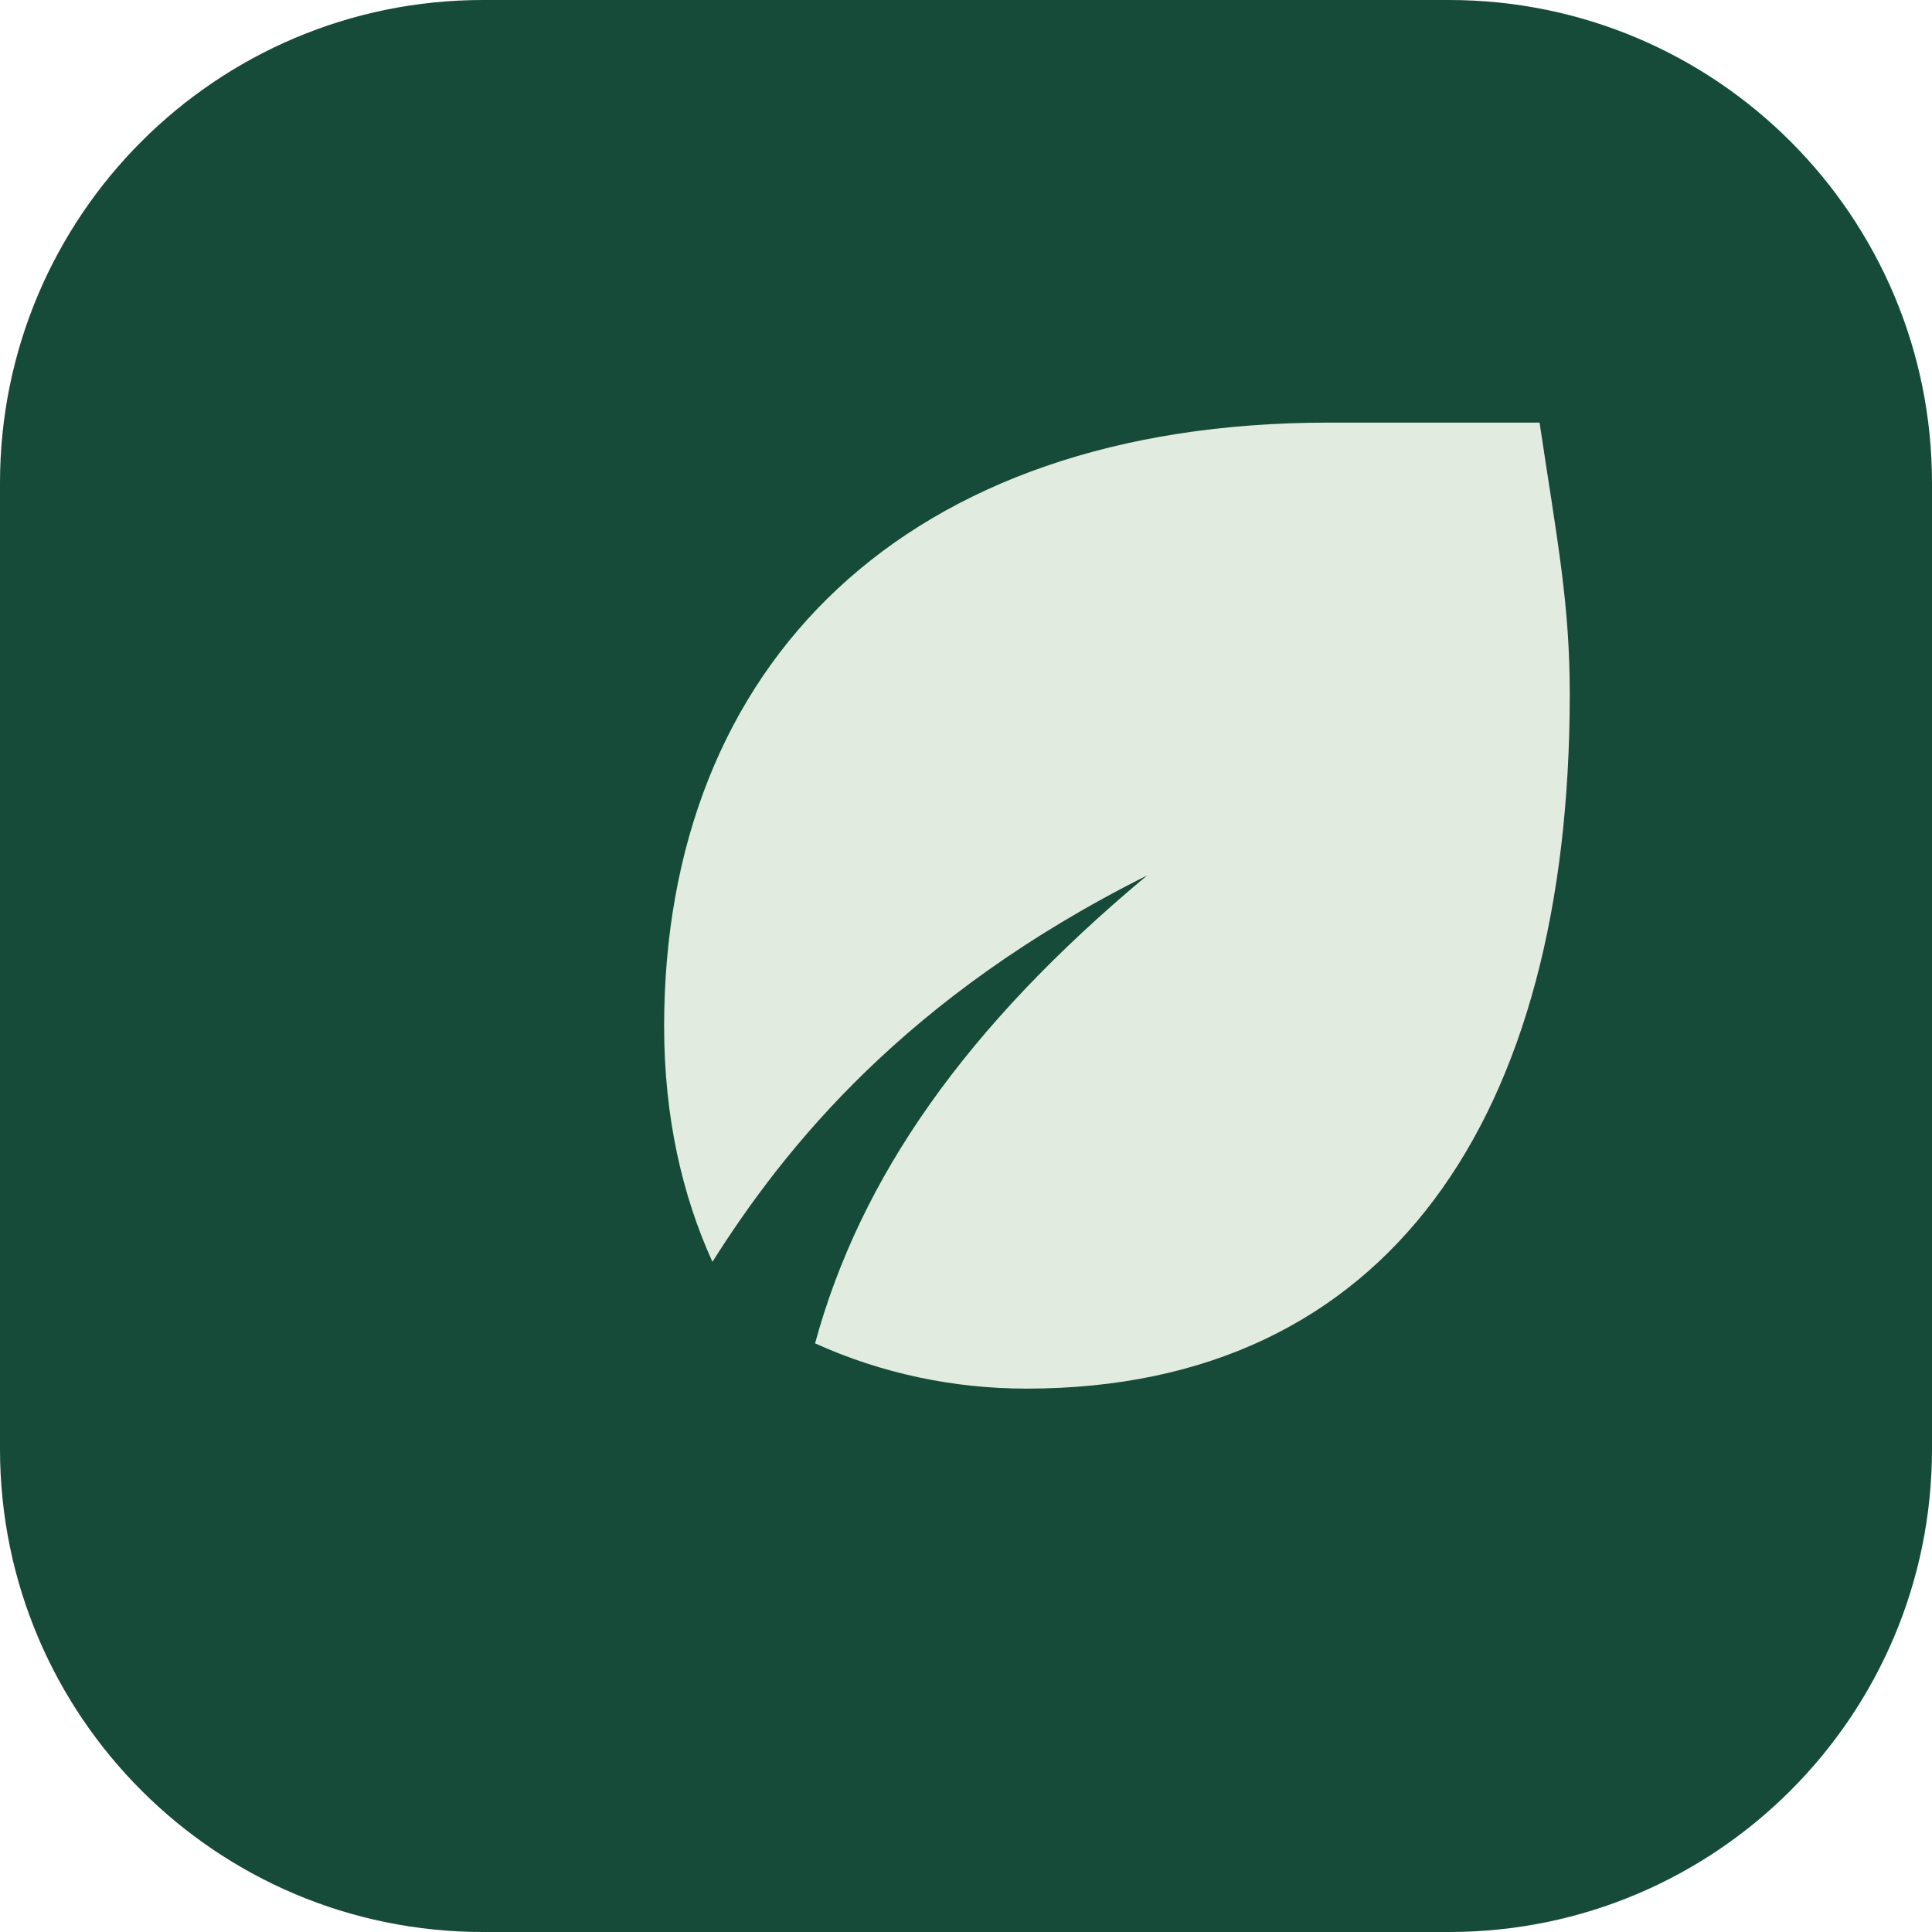
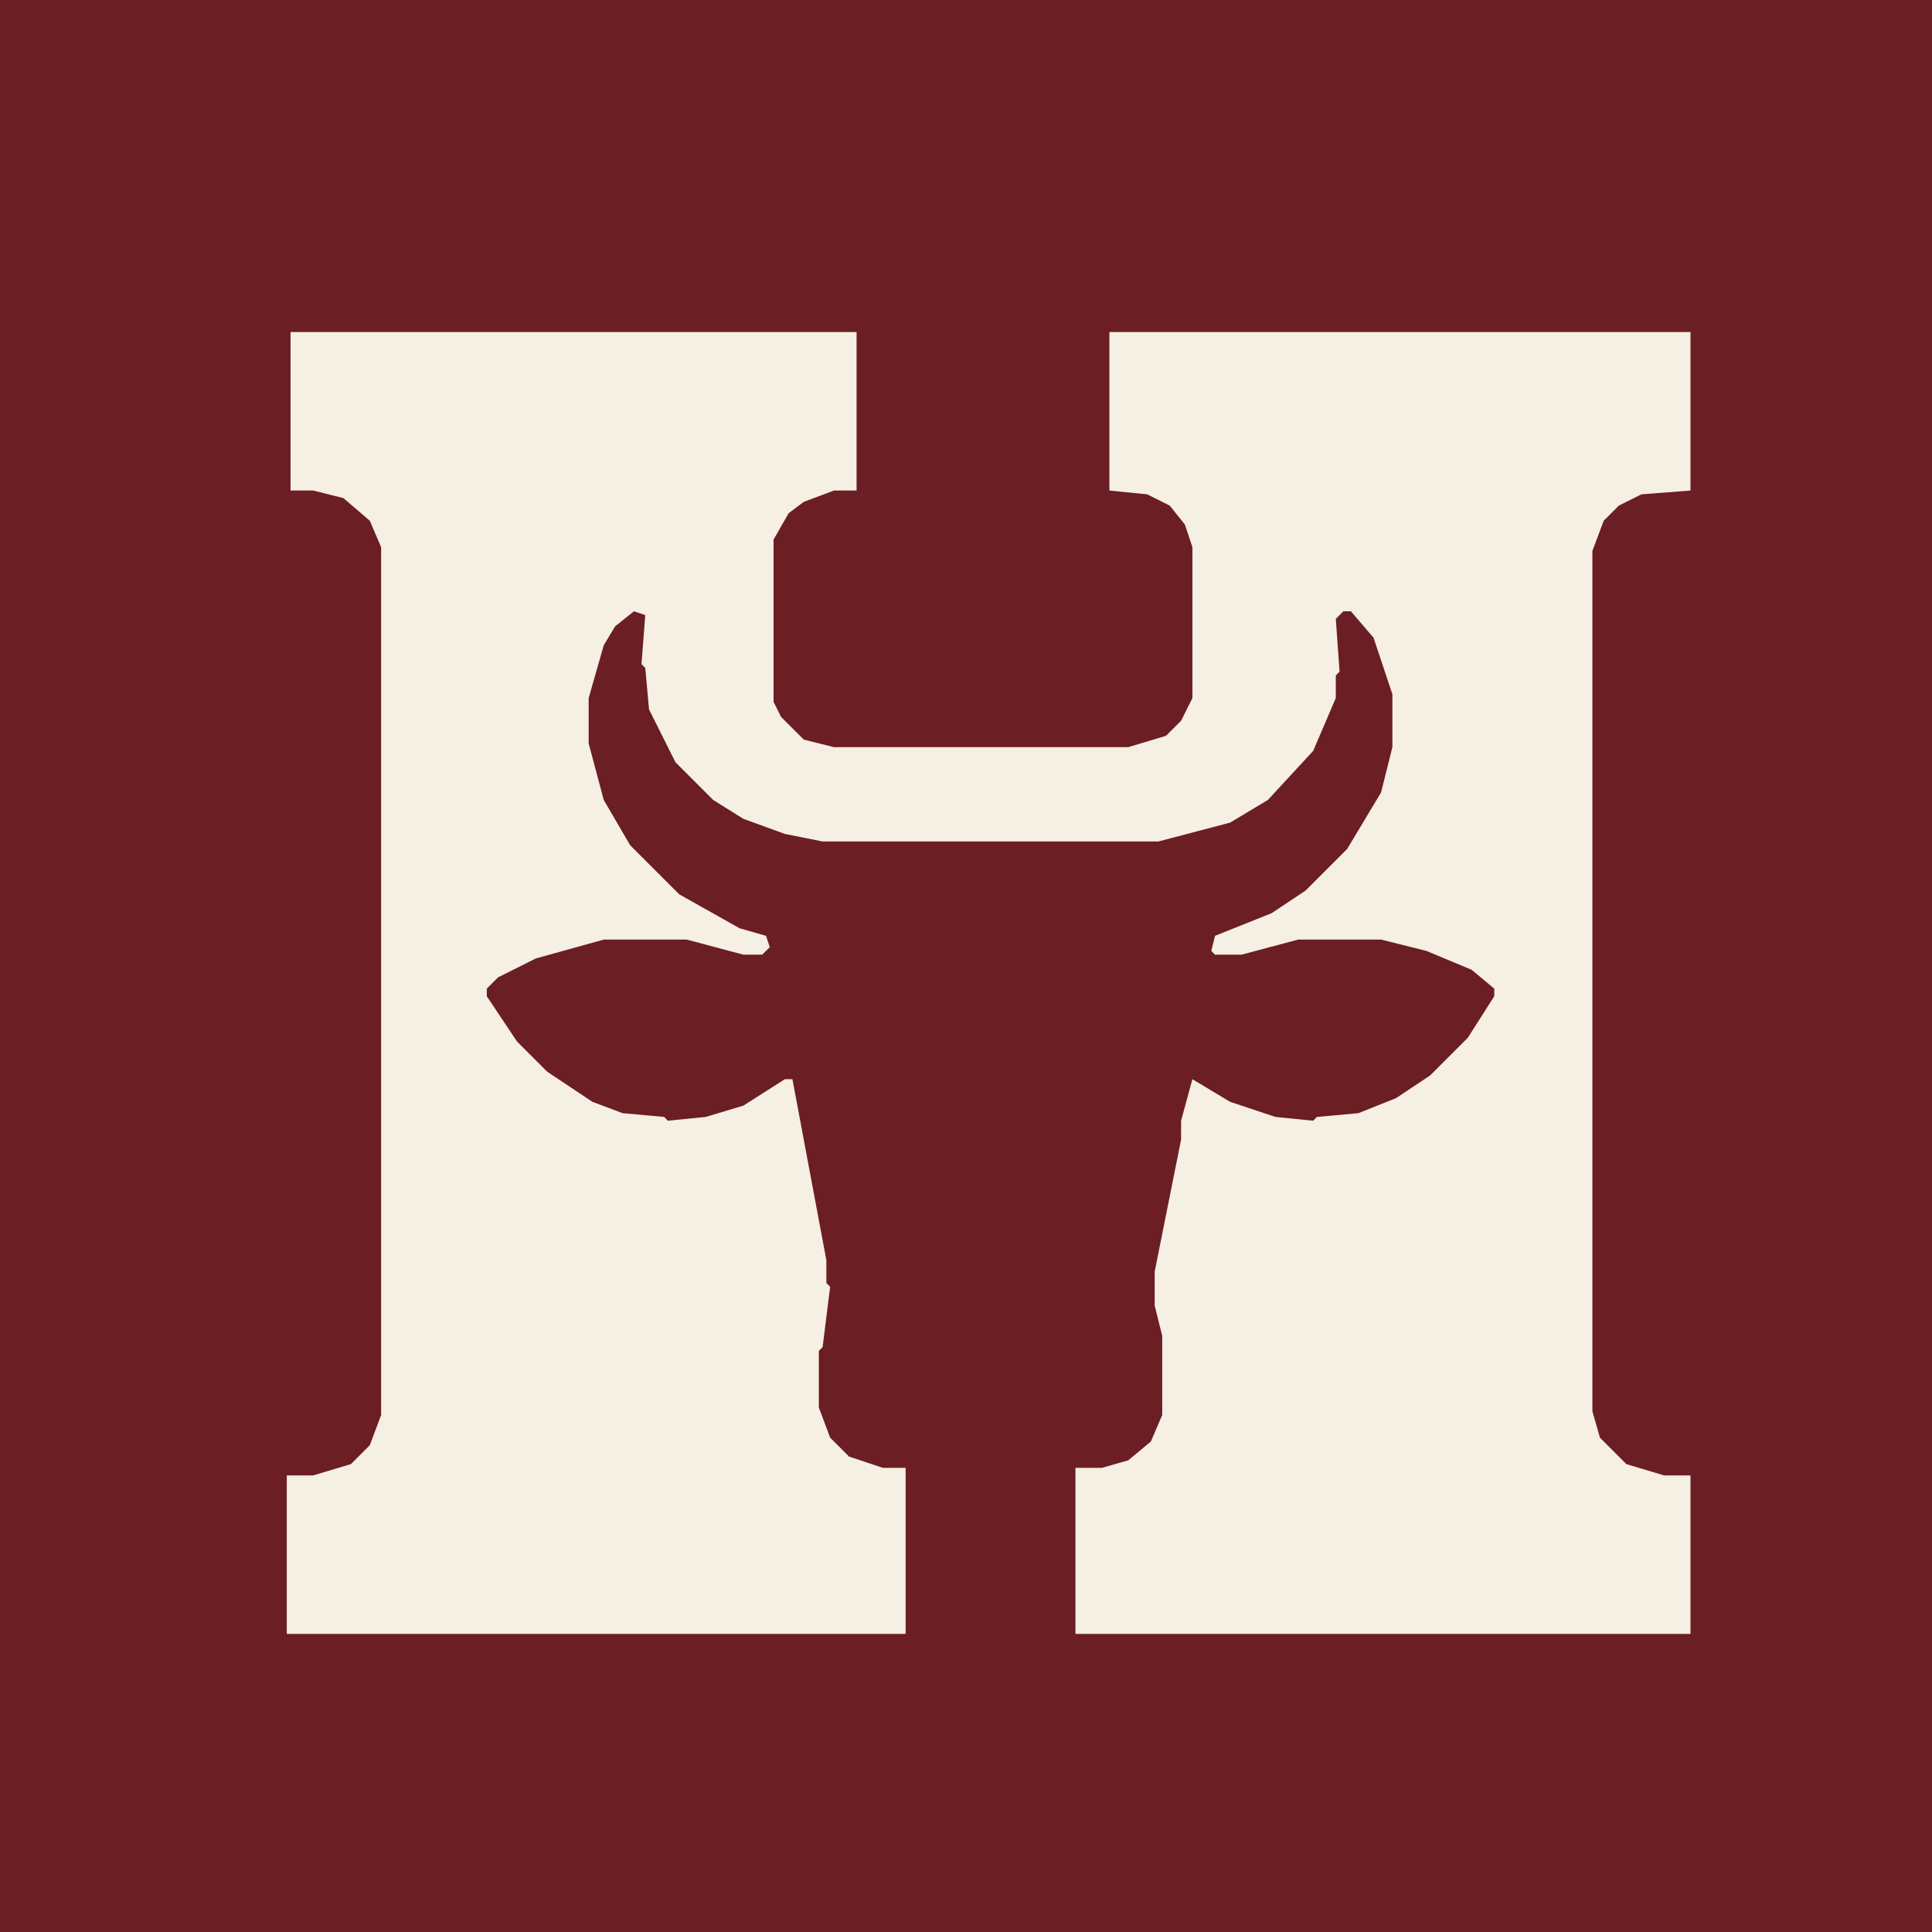
- <svg xmlns="http://www.w3.org/2000/svg" viewBox="0 0 64 64">
-   <rect width="64" height="64" rx="16" fill="#164B39" />
-   <path d="M44 14c-14 0-22 8-22 20 0 3 .6 5.600 1.600 7.800C26 38 30 33 38 29c-6 5-9.500 10-11 15.500 2.200 1 4.600 1.500 7 1.500 12 0 18-9 18-23 0-3-.4-5-1-9z" fill="#E2EBDF" />
+ <svg xmlns="http://www.w3.org/2000/svg" viewBox="0 0 512 512" role="img" aria-label="Halal Fresh">
+   <rect width="512" height="512" fill="#6B1E23" />
+   <path transform="translate(64 72)" fill="#F6EFE3" fill-rule="evenodd" d="M13 16 L13 58 L19 58 L27 60 L34 66 L37 73 L37 303 L34 311 L29 316 L19 319 L12 319 L12 361 L176 361 L176 317 L170 317 L161 314 L156 309 L153 301 L153 286 L154 285 L156 269 L155 268 L155 262 L146 214 L144 214 L133 221 L123 224 L113 225 L112 224 L101 223 L93 220 L81 212 L73 204 L65 192 L65 190 L68 187 L78 182 L96 177 L118 177 L133 181 L138 181 L140 179 L139 176 L132 174 L116 165 L103 152 L96 140 L92 125 L92 113 L96 99 L99 94 L104 90 L107 91 L106 104 L107 105 L108 116 L115 130 L125 140 L133 145 L144 149 L154 151 L243 151 L262 146 L272 140 L284 127 L290 113 L290 107 L291 106 L290 92 L292 90 L294 90 L300 97 L305 112 L305 126 L302 138 L293 153 L282 164 L273 170 L258 176 L257 180 L258 181 L265 181 L280 177 L302 177 L314 180 L326 185 L332 190 L332 192 L325 203 L315 213 L306 219 L296 223 L285 224 L284 225 L274 224 L262 220 L252 214 L249 225 L249 230 L242 265 L242 274 L244 282 L244 303 L241 310 L235 315 L228 317 L221 317 L221 361 L384 361 L384 319 L377 319 L367 316 L360 309 L358 302 L358 74 L361 66 L365 62 L371 59 L384 58 L384 16 L230 16 L230 58 L240 59 L246 62 L250 67 L252 73 L252 113 L249 119 L245 123 L235 126 L157 126 L149 124 L143 118 L141 114 L141 71 L145 64 L149 61 L157 58 L163 58 L163 16Z" />
</svg>
